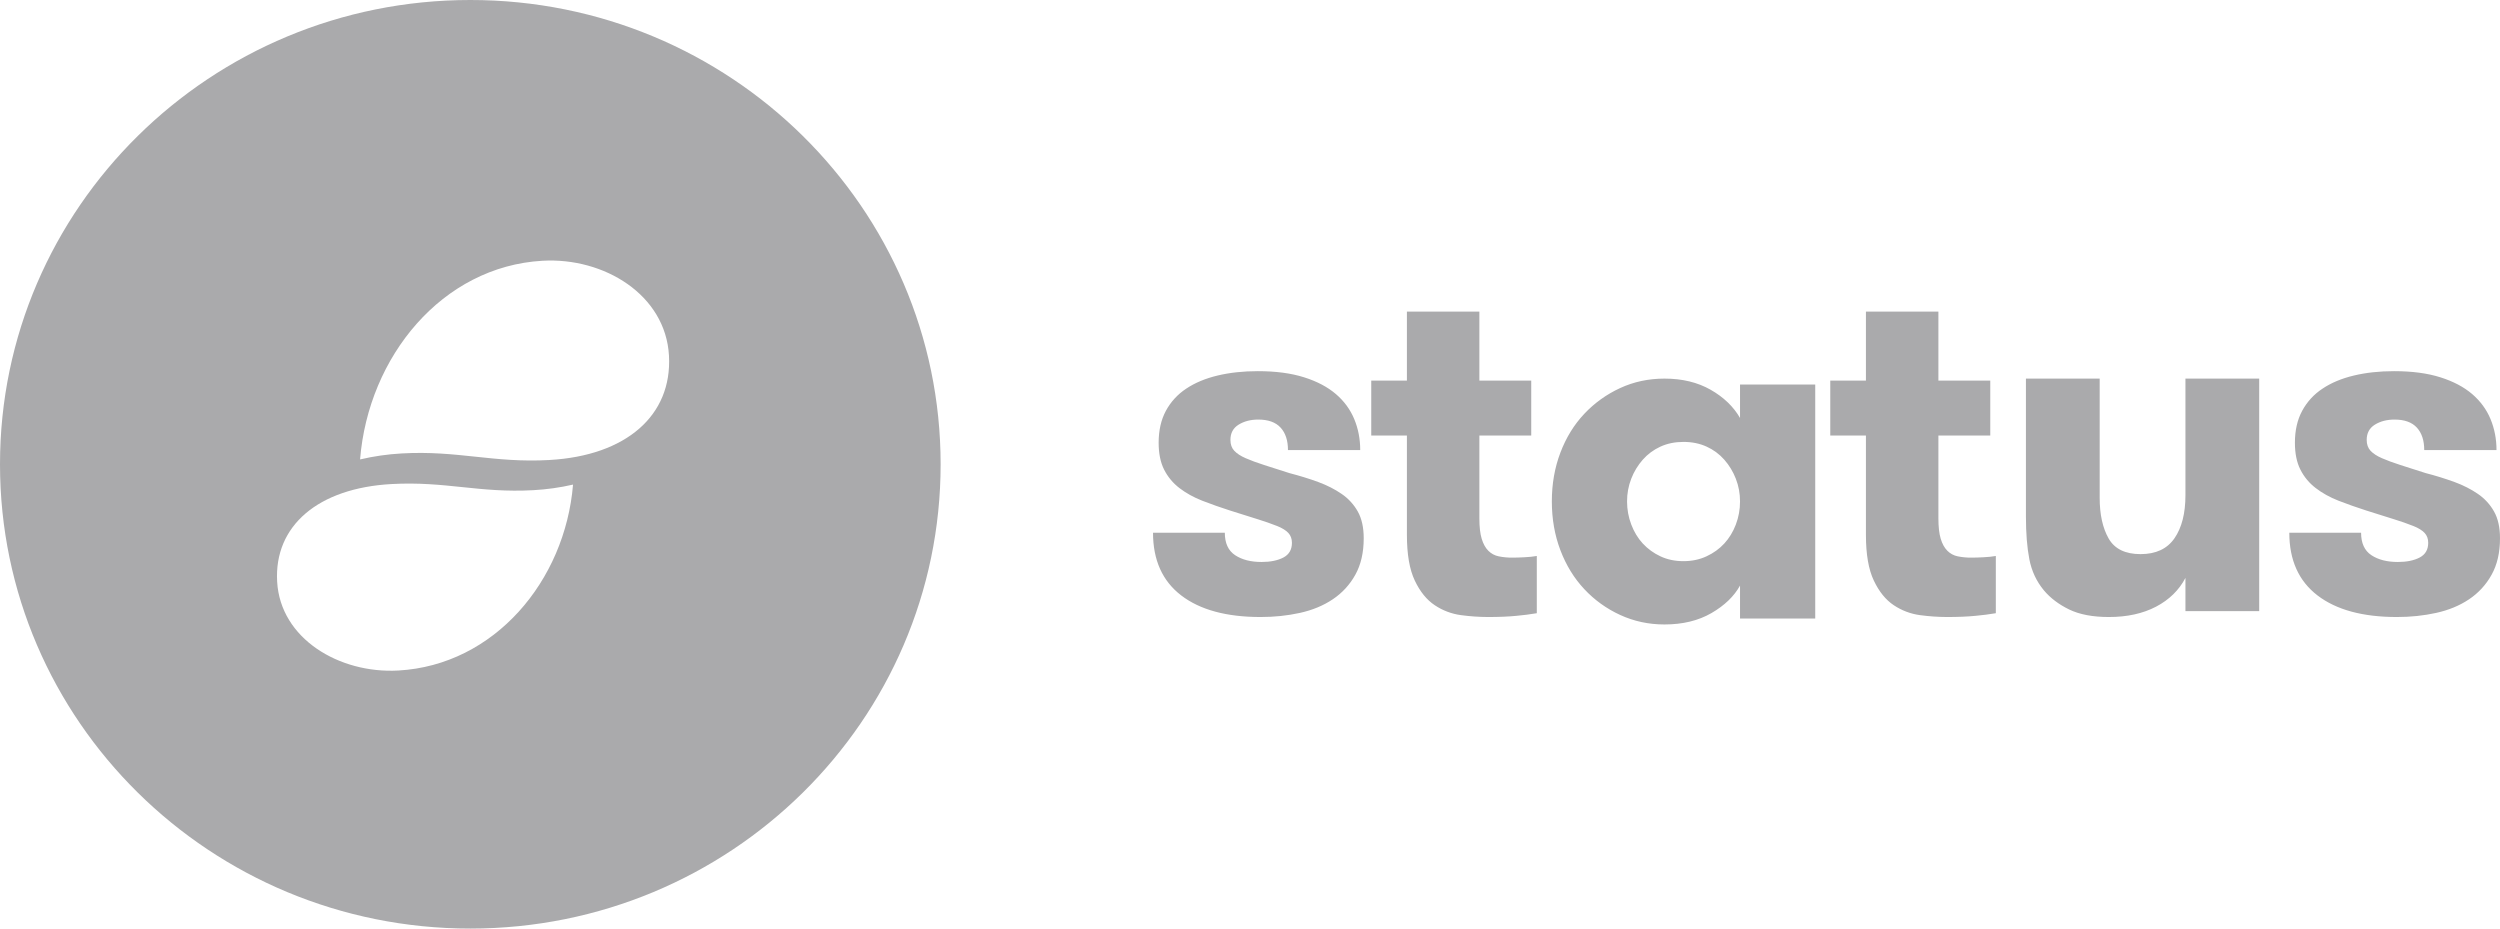
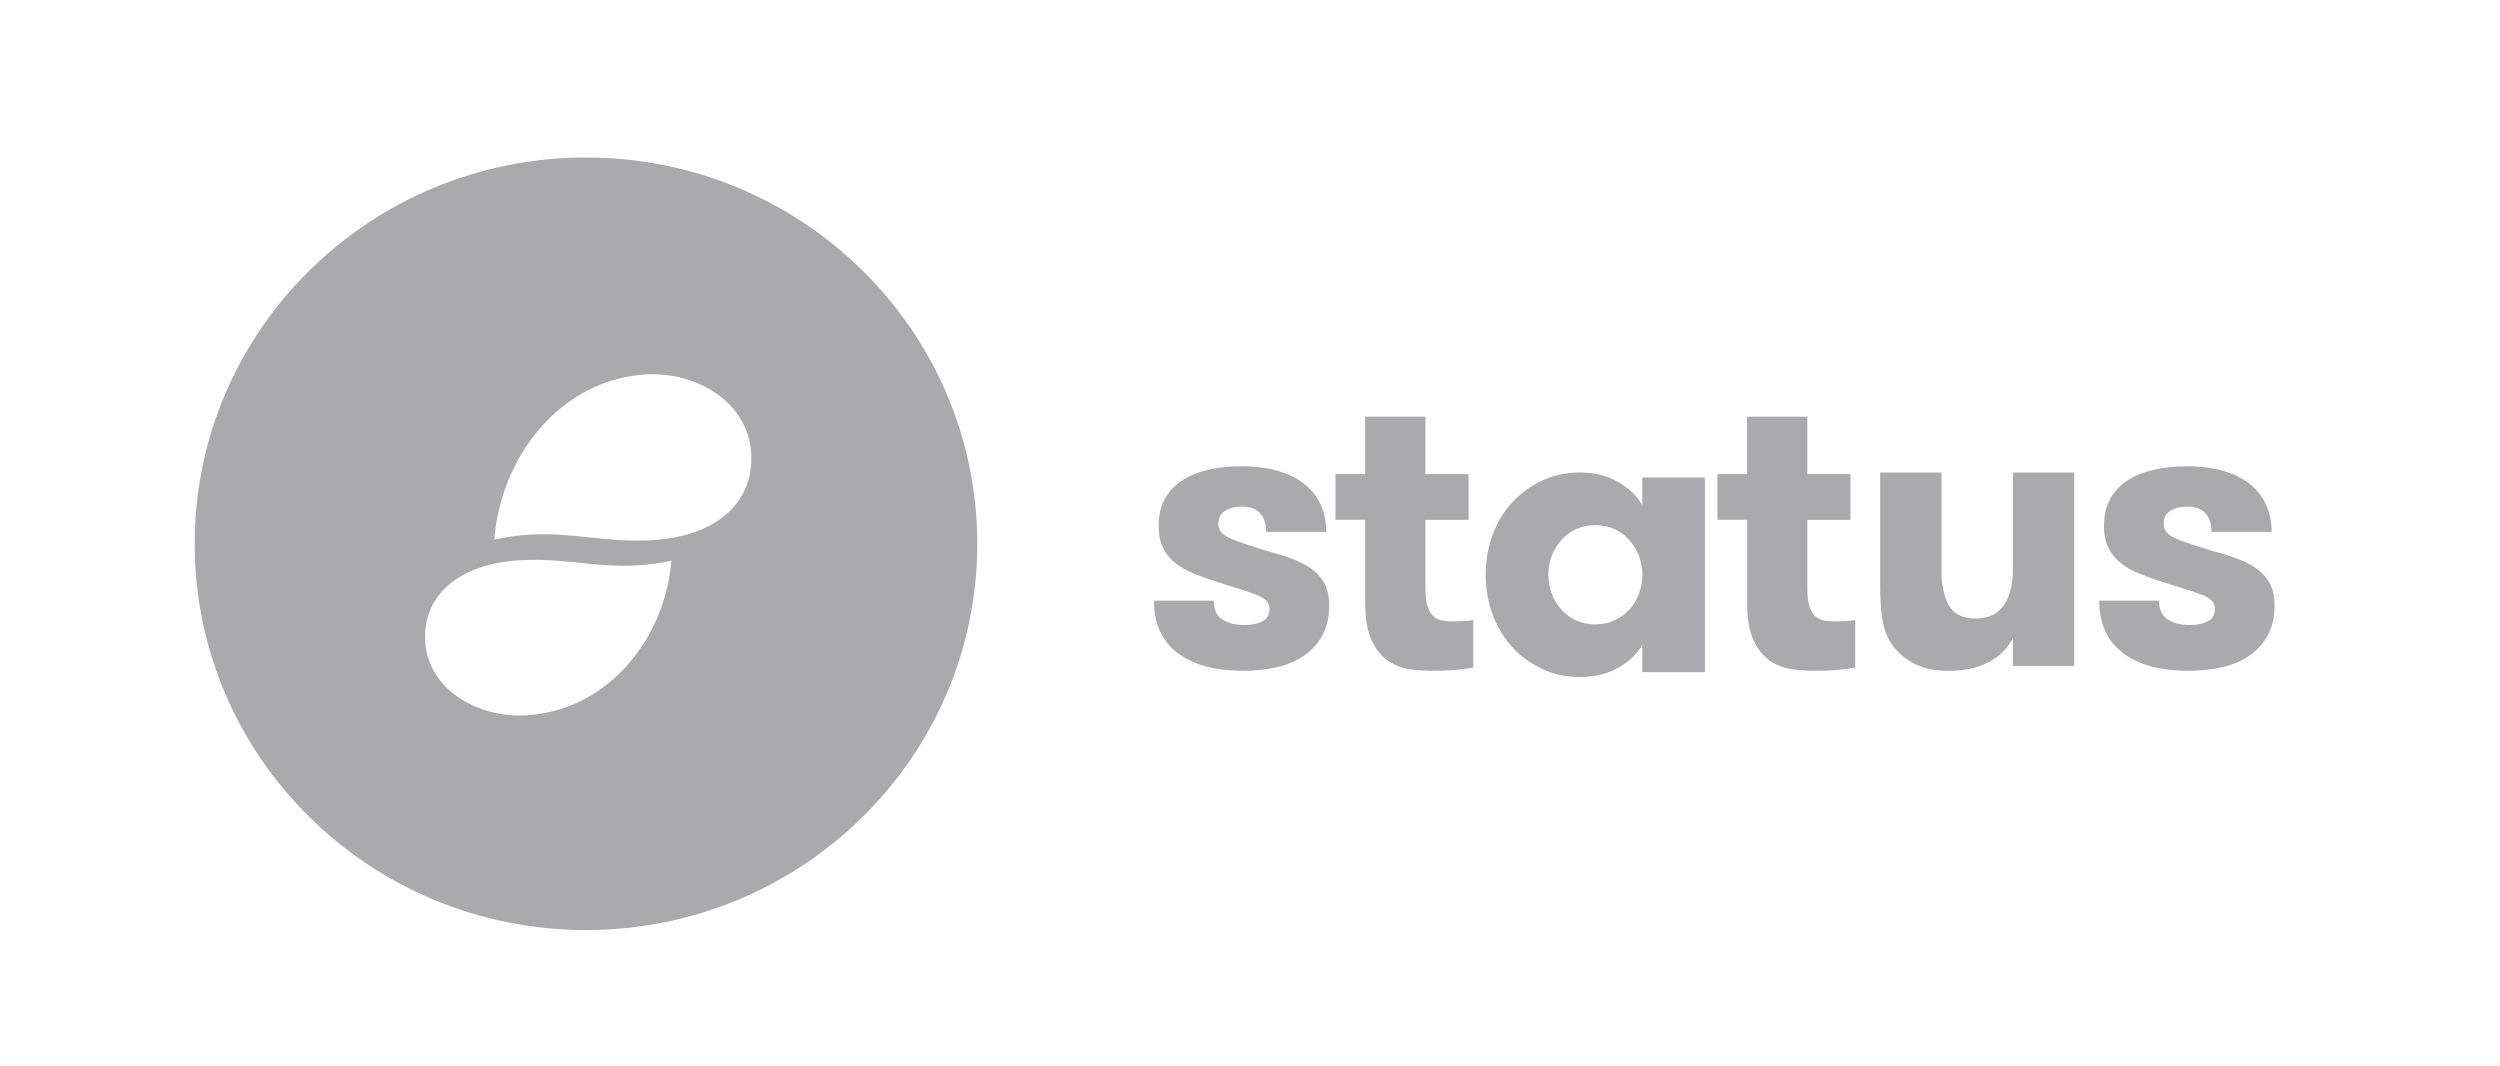
- <svg xmlns="http://www.w3.org/2000/svg" width="140" height="52" viewBox="0 0 140 52" fill="none">
-   <path fill-rule="evenodd" clip-rule="evenodd" d="M30.78 25.76C27.623 25.939 25.645 25.213 22.488 25.393C21.705 25.437 20.927 25.549 20.164 25.728C20.63 19.965 24.762 14.923 30.381 14.602C33.829 14.406 37.276 16.508 37.463 19.919C37.647 23.273 35.056 25.516 30.78 25.759L30.78 25.76ZM22.303 37.549C19 37.733 15.699 35.766 15.52 32.573C15.343 29.435 17.825 27.335 21.921 27.107C24.945 26.939 26.84 27.619 29.864 27.45C30.614 27.41 31.359 27.305 32.09 27.137C31.645 32.531 27.686 37.25 22.303 37.549ZM26.337 0C11.792 -5.43472e-09 0 11.64 0 26C0 40.36 11.792 52 26.337 52C40.883 52 52.675 40.359 52.675 26C52.675 11.641 40.883 0 26.337 0" fill="#AAAAAC" />
-   <path fill-rule="evenodd" clip-rule="evenodd" d="M64.569 29.832H68.59C68.59 30.416 68.782 30.835 69.166 31.09C69.55 31.344 70.043 31.471 70.646 31.471C71.144 31.471 71.551 31.388 71.87 31.221C72.189 31.053 72.348 30.779 72.348 30.397C72.348 30.172 72.28 29.987 72.145 29.843C72.01 29.699 71.802 29.57 71.523 29.458C71.171 29.32 70.815 29.195 70.454 29.084L68.878 28.588C68.355 28.421 67.837 28.238 67.326 28.04C66.842 27.85 66.416 27.614 66.049 27.332C65.688 27.057 65.395 26.704 65.191 26.3C64.986 25.895 64.884 25.392 64.884 24.793C64.884 24.105 65.019 23.51 65.289 23.007C65.559 22.505 65.951 22.078 66.429 21.764C66.918 21.437 67.503 21.193 68.183 21.03C68.865 20.867 69.615 20.785 70.436 20.785C71.441 20.785 72.305 20.899 73.029 21.129C73.754 21.358 74.347 21.671 74.81 22.068C75.273 22.465 75.615 22.932 75.838 23.47C76.061 24.008 76.172 24.585 76.172 25.203H72.126C72.126 24.664 71.988 24.246 71.713 23.946C71.438 23.646 71.021 23.496 70.463 23.496C70.035 23.496 69.668 23.591 69.362 23.781C69.056 23.97 68.904 24.255 68.904 24.634C68.904 24.888 68.976 25.092 69.121 25.245C69.265 25.398 69.477 25.537 69.757 25.659C70.037 25.782 70.382 25.909 70.793 26.041L72.206 26.493C72.781 26.643 73.319 26.808 73.816 26.991C74.313 27.174 74.752 27.397 75.131 27.659C75.505 27.913 75.814 28.25 76.035 28.643C76.257 29.037 76.368 29.538 76.368 30.144C76.368 30.945 76.211 31.626 75.897 32.188C75.593 32.74 75.159 33.211 74.633 33.562C74.105 33.916 73.492 34.169 72.793 34.323C72.095 34.477 71.362 34.553 70.593 34.553C68.682 34.553 67.199 34.15 66.147 33.343C65.095 32.536 64.569 31.366 64.569 29.831V29.832ZM76.79 24.39V21.315H78.787V17.448H82.845V21.315H85.749V24.39H82.845V29.023C82.845 29.504 82.888 29.887 82.975 30.171C83.061 30.455 83.184 30.679 83.344 30.84C83.502 31.001 83.706 31.111 83.928 31.155C84.182 31.206 84.44 31.23 84.699 31.227C84.872 31.227 85.093 31.221 85.361 31.207C85.628 31.195 85.862 31.17 86.061 31.135V34.34C85.684 34.403 85.306 34.452 84.926 34.486C84.472 34.531 83.938 34.553 83.325 34.553C82.82 34.551 82.317 34.516 81.817 34.448C81.291 34.378 80.787 34.188 80.348 33.893C79.897 33.594 79.523 33.134 79.229 32.514C78.934 31.894 78.787 31.042 78.787 29.96V24.39H76.79ZM91.115 28.079C91.115 28.531 91.194 28.962 91.351 29.374C91.507 29.785 91.722 30.14 91.995 30.436C92.274 30.736 92.609 30.98 92.982 31.153C93.367 31.335 93.797 31.425 94.271 31.425C94.745 31.425 95.178 31.335 95.567 31.153C95.957 30.971 96.288 30.733 96.561 30.436C96.834 30.14 97.049 29.788 97.205 29.38C97.364 28.965 97.443 28.524 97.441 28.079C97.444 27.644 97.364 27.212 97.205 26.805C97.055 26.417 96.837 26.057 96.561 25.743C96.288 25.433 95.951 25.184 95.574 25.013C95.189 24.836 94.754 24.747 94.271 24.747C93.797 24.747 93.367 24.836 92.982 25.012C92.605 25.184 92.268 25.433 91.995 25.743C91.719 26.057 91.501 26.417 91.351 26.805C91.192 27.212 91.113 27.644 91.115 28.079ZM86.903 28.079C86.903 27.097 87.063 26.185 87.383 25.345C87.703 24.503 88.148 23.78 88.72 23.174C89.288 22.57 89.969 22.081 90.725 21.733C91.49 21.379 92.319 21.202 93.21 21.202C94.204 21.202 95.066 21.41 95.795 21.826C96.525 22.242 97.074 22.769 97.441 23.406V21.534H101.653V34.638H97.441V32.792C97.109 33.394 96.576 33.907 95.843 34.332C95.109 34.757 94.231 34.97 93.21 34.97C92.328 34.97 91.502 34.793 90.732 34.439C89.972 34.092 89.288 33.6 88.72 32.991C88.148 32.381 87.703 31.655 87.383 30.814C87.063 29.973 86.903 29.061 86.903 28.079V28.079ZM102.495 24.389V21.315H104.492V17.448H108.55V21.315H111.455V24.39H108.55V29.023C108.55 29.504 108.594 29.887 108.68 30.171C108.766 30.455 108.889 30.679 109.05 30.84C109.208 31.001 109.411 31.111 109.633 31.155C109.887 31.206 110.146 31.23 110.405 31.227C110.577 31.227 110.798 31.221 111.066 31.207C111.334 31.195 111.567 31.17 111.766 31.135V34.34C111.39 34.403 111.011 34.452 110.632 34.486C110.178 34.531 109.644 34.553 109.03 34.553C108.526 34.551 108.022 34.516 107.523 34.448C106.996 34.378 106.493 34.188 106.053 33.893C105.602 33.594 105.229 33.134 104.935 32.514C104.639 31.894 104.492 31.042 104.492 29.96V24.39H102.495V24.389ZM113.452 28.932V21.202H117.582V27.878C117.582 28.81 117.749 29.568 118.082 30.153C118.415 30.738 119.012 31.031 119.871 31.031C120.731 31.031 121.365 30.734 121.773 30.14C122.181 29.547 122.385 28.744 122.385 27.733V21.202H126.515V34.223H122.385V32.363C122.025 33.049 121.477 33.586 120.74 33.973C120.003 34.359 119.122 34.553 118.095 34.553C117.193 34.553 116.453 34.412 115.873 34.131C115.294 33.849 114.823 33.494 114.46 33.062C114.044 32.561 113.772 31.98 113.644 31.321C113.516 30.661 113.452 29.865 113.452 28.933V28.932ZM128.201 29.832H132.221C132.221 30.416 132.413 30.835 132.797 31.09C133.181 31.344 133.675 31.471 134.277 31.471C134.775 31.471 135.183 31.388 135.501 31.221C135.82 31.053 135.98 30.779 135.98 30.397C135.98 30.172 135.912 29.987 135.777 29.843C135.641 29.699 135.434 29.57 135.154 29.458C134.803 29.32 134.446 29.195 134.085 29.084L132.509 28.588C131.986 28.421 131.469 28.238 130.957 28.04C130.473 27.85 130.047 27.614 129.681 27.332C129.319 27.057 129.026 26.704 128.823 26.3C128.617 25.895 128.515 25.392 128.515 24.793C128.515 24.105 128.65 23.51 128.921 23.007C129.191 22.505 129.582 22.078 130.061 21.764C130.549 21.437 131.134 21.193 131.815 21.03C132.496 20.867 133.247 20.785 134.068 20.785C135.071 20.785 135.936 20.899 136.661 21.129C137.385 21.358 137.979 21.671 138.442 22.068C138.904 22.465 139.247 22.932 139.47 23.47C139.692 24.008 139.804 24.585 139.804 25.203H135.757C135.757 24.664 135.619 24.246 135.344 23.946C135.069 23.646 134.652 23.496 134.094 23.496C133.666 23.496 133.299 23.591 132.993 23.781C132.688 23.97 132.535 24.255 132.535 24.634C132.535 24.888 132.608 25.092 132.752 25.245C132.896 25.398 133.108 25.537 133.388 25.659C133.668 25.782 134.013 25.909 134.424 26.041L135.837 26.493C136.382 26.633 136.919 26.799 137.447 26.991C137.944 27.174 138.383 27.397 138.763 27.659C139.136 27.913 139.445 28.25 139.666 28.643C139.889 29.037 140 29.538 140 30.144C140 30.945 139.843 31.626 139.528 32.188C139.224 32.74 138.791 33.211 138.265 33.562C137.737 33.916 137.123 34.169 136.425 34.323C135.726 34.477 134.993 34.553 134.225 34.553C132.313 34.553 130.831 34.15 129.779 33.343C128.727 32.536 128.201 31.366 128.201 29.831" fill="#AAAAAC" />
+ <svg xmlns="http://www.w3.org/2000/svg" version="1.1" id="Layer_1" x="0px" y="0px" width="122px" height="52px" viewBox="8.5 0 122 52" enable-background="new 8.5 0 122 52" xml:space="preserve">
+   <path fill="#AAAAAC" d="M40.315,26.361c-2.289,0.131-3.723-0.396-6.012-0.266c-0.567,0.032-1.131,0.113-1.685,0.243  c0.338-4.179,3.333-7.834,7.407-8.066c2.5-0.142,4.999,1.382,5.134,3.855C45.293,24.559,43.416,26.185,40.315,26.361L40.315,26.361z   M34.17,34.909c-2.395,0.133-4.789-1.294-4.918-3.607c-0.128-2.275,1.671-3.798,4.641-3.963c2.192-0.122,3.566,0.37,5.758,0.248  c0.543-0.029,1.084-0.105,1.614-0.228C40.942,31.271,38.072,34.692,34.17,34.909z M37.095,7.686C26.549,7.686,18,16.125,18,26.536  c0,10.41,8.549,18.85,19.095,18.85s19.095-8.439,19.095-18.85C56.189,16.125,47.641,7.686,37.095,7.686" />
+   <path fill="#AAAAAC" d="M64.813,29.314h2.915c0,0.424,0.139,0.727,0.417,0.911c0.279,0.185,0.637,0.276,1.073,0.276  c0.361,0,0.657-0.059,0.888-0.181s0.346-0.32,0.346-0.598c0-0.163-0.049-0.298-0.148-0.402c-0.097-0.104-0.248-0.197-0.45-0.279  c-0.255-0.1-0.514-0.19-0.775-0.271l-1.143-0.359c-0.379-0.121-0.755-0.254-1.125-0.397c-0.351-0.138-0.659-0.309-0.925-0.513  c-0.262-0.2-0.475-0.456-0.622-0.749c-0.148-0.294-0.223-0.658-0.223-1.093c0-0.499,0.098-0.93,0.294-1.294  c0.195-0.364,0.479-0.673,0.826-0.901c0.354-0.236,0.778-0.414,1.272-0.532s1.038-0.177,1.633-0.177c0.729,0,1.354,0.083,1.88,0.249  c0.525,0.167,0.956,0.394,1.291,0.681s0.583,0.626,0.745,1.016s0.242,0.809,0.242,1.257h-2.934c0-0.391-0.1-0.694-0.299-0.911  c-0.2-0.218-0.501-0.326-0.907-0.326c-0.31,0-0.576,0.068-0.797,0.206c-0.222,0.137-0.332,0.344-0.332,0.618  c0,0.185,0.052,0.333,0.157,0.443c0.105,0.111,0.259,0.212,0.461,0.301c0.204,0.088,0.454,0.181,0.751,0.276l1.024,0.327  c0.417,0.109,0.806,0.229,1.168,0.362c0.359,0.132,0.678,0.293,0.951,0.483c0.272,0.185,0.496,0.429,0.656,0.713  c0.162,0.286,0.242,0.649,0.242,1.089c0,0.58-0.115,1.074-0.342,1.482c-0.221,0.4-0.535,0.741-0.916,0.996  c-0.383,0.257-0.828,0.44-1.334,0.551c-0.506,0.111-1.038,0.167-1.595,0.167c-1.387,0-2.461-0.292-3.224-0.877  S64.813,30.426,64.813,29.314L64.813,29.314z M73.673,25.368v-2.229h1.447v-2.804h2.943v2.804h2.104v2.23h-2.104v3.358  c0,0.349,0.03,0.626,0.093,0.832s0.152,0.368,0.268,0.485c0.115,0.116,0.262,0.196,0.424,0.229c0.185,0.036,0.372,0.055,0.56,0.052  c0.124,0,0.285-0.004,0.48-0.014c0.193-0.01,0.362-0.028,0.507-0.053v2.323c-0.273,0.046-0.547,0.08-0.823,0.106  c-0.329,0.032-0.716,0.048-1.161,0.048c-0.365-0.002-0.73-0.026-1.093-0.075c-0.382-0.051-0.747-0.188-1.065-0.403  c-0.327-0.216-0.598-0.549-0.812-0.999c-0.214-0.449-0.32-1.066-0.32-1.851v-4.04H73.673z M84.059,28.044  c0,0.327,0.057,0.64,0.171,0.938c0.113,0.299,0.27,0.556,0.467,0.77c0.202,0.219,0.445,0.396,0.716,0.521  c0.279,0.132,0.591,0.197,0.935,0.197s0.657-0.065,0.938-0.197c0.284-0.133,0.522-0.306,0.721-0.521  c0.198-0.214,0.354-0.47,0.468-0.765c0.114-0.301,0.173-0.621,0.171-0.942c0.002-0.315-0.057-0.63-0.171-0.925  c-0.109-0.281-0.268-0.542-0.468-0.77c-0.198-0.225-0.441-0.405-0.715-0.529c-0.278-0.129-0.595-0.192-0.944-0.192  c-0.344,0-0.655,0.063-0.935,0.191c-0.273,0.125-0.518,0.306-0.716,0.53c-0.2,0.228-0.357,0.488-0.467,0.77  C84.114,27.414,84.057,27.729,84.059,28.044z M81.005,28.044c0-0.712,0.116-1.374,0.348-1.983c0.232-0.609,0.556-1.135,0.97-1.574  c0.412-0.437,0.905-0.792,1.453-1.044c0.556-0.256,1.156-0.385,1.803-0.385c0.72,0,1.345,0.15,1.873,0.452  c0.53,0.302,0.928,0.684,1.193,1.146v-1.357h3.054v9.501h-3.054v-1.338c-0.24,0.437-0.627,0.808-1.158,1.115  c-0.533,0.308-1.169,0.463-1.908,0.463c-0.641,0-1.239-0.129-1.798-0.386c-0.55-0.251-1.046-0.607-1.458-1.049  c-0.414-0.442-0.737-0.969-0.97-1.578C81.121,29.416,81.005,28.756,81.005,28.044L81.005,28.044z M92.31,25.368v-2.229h1.447v-2.804  h2.942v2.804h2.105v2.23h-2.105v3.358c0,0.349,0.031,0.626,0.094,0.832c0.062,0.206,0.151,0.368,0.269,0.485  c0.114,0.116,0.262,0.196,0.422,0.229c0.185,0.037,0.372,0.055,0.56,0.052c0.126,0,0.286-0.004,0.479-0.014  c0.194-0.01,0.363-0.028,0.508-0.053v2.323c-0.271,0.046-0.547,0.08-0.822,0.106c-0.329,0.032-0.716,0.048-1.161,0.048  c-0.366-0.002-0.731-0.026-1.092-0.075c-0.383-0.051-0.748-0.188-1.067-0.403c-0.326-0.216-0.597-0.549-0.81-0.999  c-0.215-0.449-0.321-1.066-0.321-1.851v-4.04H92.31L92.31,25.368z M100.253,28.662v-5.604h2.994v4.839  c0,0.677,0.121,1.226,0.362,1.65c0.242,0.424,0.674,0.637,1.297,0.637s1.083-0.215,1.38-0.646c0.296-0.43,0.442-1.012,0.442-1.745  v-4.734h2.995v9.439h-2.995v-1.349c-0.26,0.498-0.658,0.887-1.191,1.167c-0.535,0.281-1.173,0.421-1.918,0.421  c-0.653,0-1.19-0.102-1.611-0.306c-0.419-0.204-0.761-0.462-1.024-0.774c-0.302-0.364-0.499-0.784-0.591-1.263  C100.299,29.915,100.253,29.338,100.253,28.662L100.253,28.662z M110.945,29.314h2.914c0,0.424,0.141,0.727,0.418,0.911  c0.279,0.185,0.637,0.276,1.073,0.276c0.361,0,0.657-0.059,0.888-0.181c0.231-0.122,0.348-0.32,0.348-0.598  c0-0.163-0.05-0.298-0.147-0.402c-0.099-0.104-0.249-0.197-0.451-0.279c-0.256-0.1-0.515-0.19-0.775-0.271l-1.144-0.359  c-0.378-0.121-0.754-0.254-1.124-0.397c-0.352-0.138-0.661-0.309-0.925-0.513c-0.264-0.2-0.476-0.456-0.623-0.749  c-0.148-0.294-0.223-0.658-0.223-1.093c0-0.499,0.098-0.93,0.294-1.294c0.196-0.364,0.479-0.673,0.826-0.901  c0.354-0.236,0.777-0.414,1.271-0.532s1.039-0.177,1.634-0.177c0.727,0,1.354,0.083,1.881,0.249c0.523,0.167,0.954,0.394,1.29,0.681  c0.335,0.288,0.584,0.626,0.746,1.016c0.16,0.39,0.242,0.809,0.242,1.257h-2.935c0-0.391-0.1-0.694-0.3-0.911  c-0.2-0.218-0.501-0.326-0.905-0.326c-0.311,0-0.577,0.068-0.799,0.206c-0.222,0.137-0.332,0.344-0.332,0.618  c0,0.185,0.052,0.333,0.157,0.443c0.104,0.111,0.258,0.212,0.461,0.301c0.203,0.088,0.454,0.181,0.751,0.276l1.024,0.327  c0.396,0.102,0.785,0.223,1.168,0.362c0.359,0.132,0.678,0.293,0.954,0.483c0.271,0.185,0.494,0.429,0.654,0.713  c0.162,0.286,0.242,0.649,0.242,1.089c0,0.58-0.113,1.074-0.343,1.482c-0.22,0.4-0.534,0.741-0.915,0.996  c-0.384,0.257-0.828,0.44-1.334,0.551c-0.506,0.111-1.038,0.167-1.596,0.167c-1.386,0-2.46-0.292-3.222-0.877  C111.326,31.274,110.945,30.426,110.945,29.314" />
</svg>
